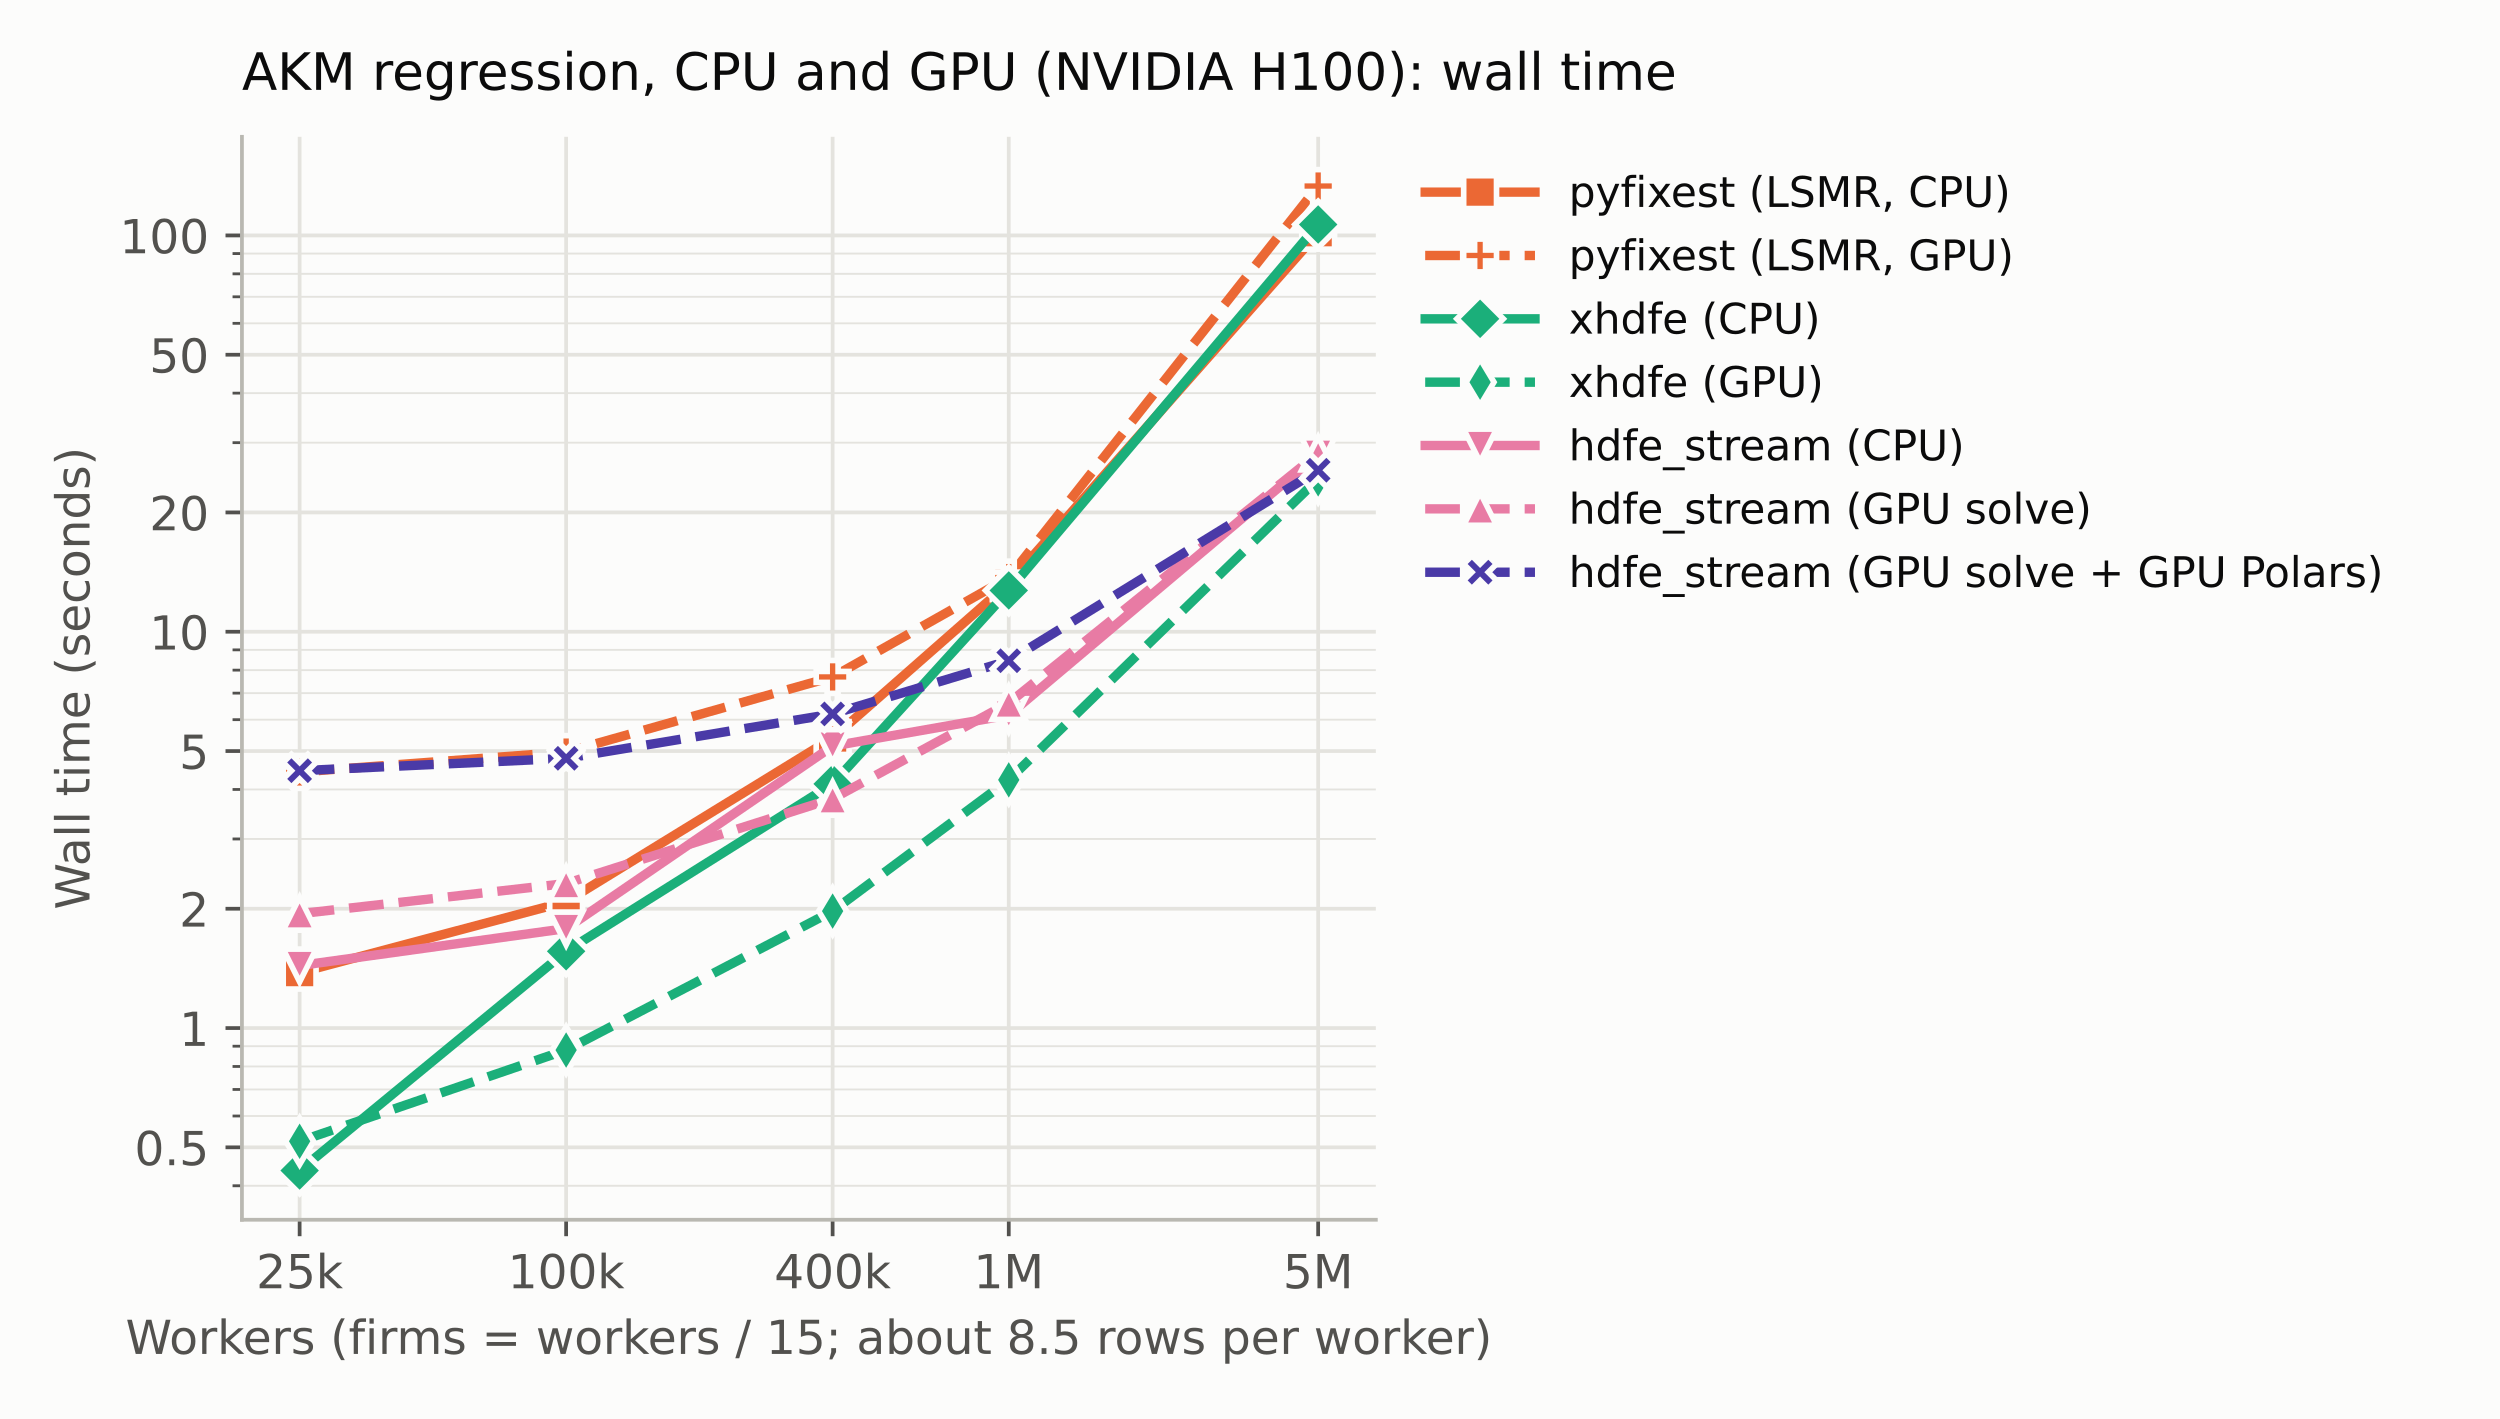
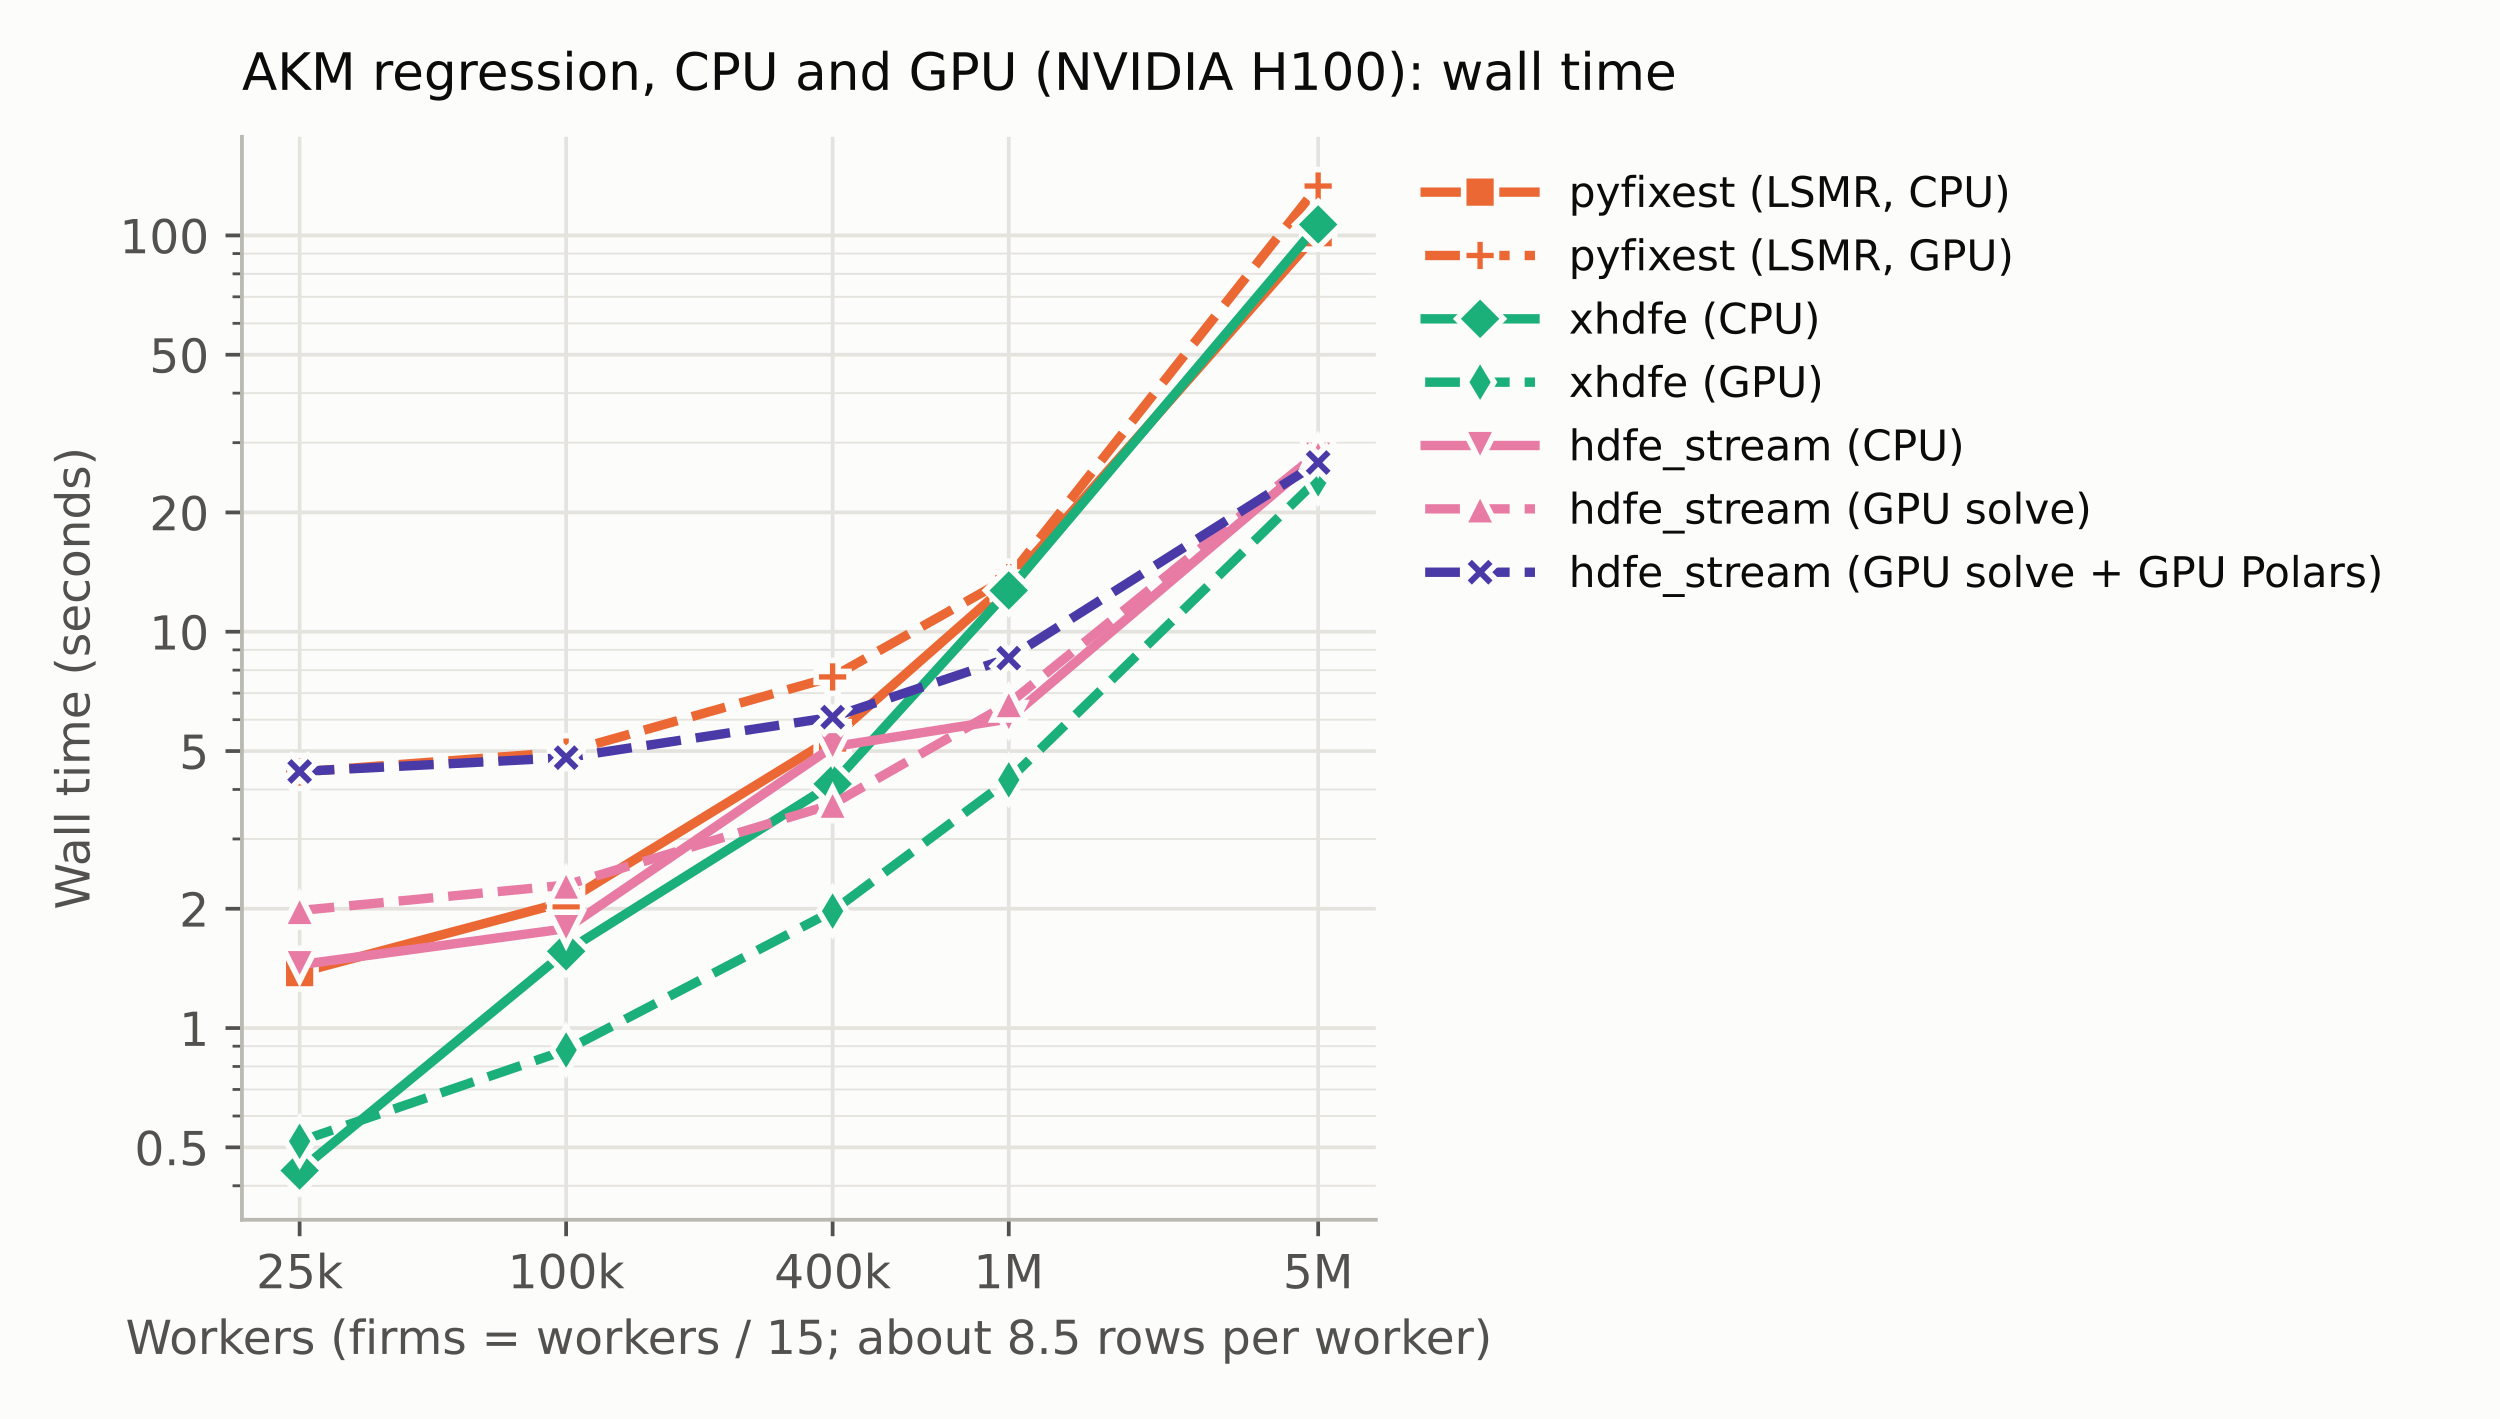
<svg xmlns="http://www.w3.org/2000/svg" xmlns:xlink="http://www.w3.org/1999/xlink" width="532.8pt" height="302.4pt" viewBox="0 0 532.8 302.4" version="1.1">
  <defs>
    <style type="text/css">*{stroke-linejoin: round; stroke-linecap: butt}</style>
  </defs>
  <g id="figure_1">
    <g id="patch_1">
      <path d="M 0 302.4  L 532.8 302.4  L 532.8 0  L 0 0  z " style="fill: #fcfcfb" />
    </g>
    <g id="axes_1">
      <g id="patch_2">
        <path d="M 51.562 259.955  L 293.22 259.955  L 293.22 29.157  L 51.562 29.157  z " style="fill: #fcfcfb" />
      </g>
      <g id="matplotlib.axis_1">
        <g id="xtick_1">
          <g id="line2d_1">
            <path d="M 63.857 259.955  L 63.857 29.157  " clip-path="url(#p1f1ab5a328)" style="fill: none; stroke: #e4e3de; stroke-width: 0.8; stroke-linecap: square" />
          </g>
          <g id="line2d_2">
            <defs>
              <path id="m8ed865f432" d="M 0 0  L 0 3.5  " style="stroke: #52514e; stroke-width: 0.8" />
            </defs>
            <g>
              <use xlink:href="#m8ed865f432" x="63.857" y="259.955" style="fill: #52514e; stroke: #52514e; stroke-width: 0.8" />
            </g>
          </g>
          <g id="text_1">
            <text style="font-size: 10px; font-family: 'DejaVu Sans', 'Bitstream Vera Sans', 'Computer Modern Sans Serif', 'Lucida Grande', 'Verdana', 'Geneva', 'Lucid', 'Arial', 'Helvetica', 'Avant Garde', sans-serif; text-anchor: middle; fill: #52514e" x="63.857" y="274.554" transform="rotate(-0 63.85735 274.5537)">25k</text>
          </g>
        </g>
        <g id="xtick_2">
          <g id="line2d_3">
            <path d="M 120.653 259.955  L 120.653 29.157  " clip-path="url(#p1f1ab5a328)" style="fill: none; stroke: #e4e3de; stroke-width: 0.8; stroke-linecap: square" />
          </g>
          <g id="line2d_4">
            <g>
              <use xlink:href="#m8ed865f432" x="120.653" y="259.955" style="fill: #52514e; stroke: #52514e; stroke-width: 0.8" />
            </g>
          </g>
          <g id="text_2">
            <text style="font-size: 10px; font-family: 'DejaVu Sans', 'Bitstream Vera Sans', 'Computer Modern Sans Serif', 'Lucida Grande', 'Verdana', 'Geneva', 'Lucid', 'Arial', 'Helvetica', 'Avant Garde', sans-serif; text-anchor: middle; fill: #52514e" x="120.653" y="274.554" transform="rotate(-0 120.6526 274.5537)">100k</text>
          </g>
        </g>
        <g id="xtick_3">
          <g id="line2d_5">
            <path d="M 177.448 259.955  L 177.448 29.157  " clip-path="url(#p1f1ab5a328)" style="fill: none; stroke: #e4e3de; stroke-width: 0.8; stroke-linecap: square" />
          </g>
          <g id="line2d_6">
            <g>
              <use xlink:href="#m8ed865f432" x="177.448" y="259.955" style="fill: #52514e; stroke: #52514e; stroke-width: 0.8" />
            </g>
          </g>
          <g id="text_3">
            <text style="font-size: 10px; font-family: 'DejaVu Sans', 'Bitstream Vera Sans', 'Computer Modern Sans Serif', 'Lucida Grande', 'Verdana', 'Geneva', 'Lucid', 'Arial', 'Helvetica', 'Avant Garde', sans-serif; text-anchor: middle; fill: #52514e" x="177.448" y="274.554" transform="rotate(-0 177.4478 274.5537)">400k</text>
          </g>
        </g>
        <g id="xtick_4">
          <g id="line2d_7">
            <path d="M 214.987 259.955  L 214.987 29.157  " clip-path="url(#p1f1ab5a328)" style="fill: none; stroke: #e4e3de; stroke-width: 0.8; stroke-linecap: square" />
          </g>
          <g id="line2d_8">
            <g>
              <use xlink:href="#m8ed865f432" x="214.987" y="259.955" style="fill: #52514e; stroke: #52514e; stroke-width: 0.8" />
            </g>
          </g>
          <g id="text_4">
            <text style="font-size: 10px; font-family: 'DejaVu Sans', 'Bitstream Vera Sans', 'Computer Modern Sans Serif', 'Lucida Grande', 'Verdana', 'Geneva', 'Lucid', 'Arial', 'Helvetica', 'Avant Garde', sans-serif; text-anchor: middle; fill: #52514e" x="214.987" y="274.553" transform="rotate(-0 214.9873 274.553)">1M</text>
          </g>
        </g>
        <g id="xtick_5">
          <g id="line2d_9">
            <path d="M 280.925 259.955  L 280.925 29.157  " clip-path="url(#p1f1ab5a328)" style="fill: none; stroke: #e4e3de; stroke-width: 0.8; stroke-linecap: square" />
          </g>
          <g id="line2d_10">
            <g>
              <use xlink:href="#m8ed865f432" x="280.925" y="259.955" style="fill: #52514e; stroke: #52514e; stroke-width: 0.8" />
            </g>
          </g>
          <g id="text_5">
            <text style="font-size: 10px; font-family: 'DejaVu Sans', 'Bitstream Vera Sans', 'Computer Modern Sans Serif', 'Lucida Grande', 'Verdana', 'Geneva', 'Lucid', 'Arial', 'Helvetica', 'Avant Garde', sans-serif; text-anchor: middle; fill: #52514e" x="280.925" y="274.553" transform="rotate(-0 280.9245 274.553)">5M</text>
          </g>
        </g>
        <g id="text_6">
          <text style="font-size: 10px; font-family: 'DejaVu Sans', 'Bitstream Vera Sans', 'Computer Modern Sans Serif', 'Lucida Grande', 'Verdana', 'Geneva', 'Lucid', 'Arial', 'Helvetica', 'Avant Garde', sans-serif; text-anchor: middle; fill: #52514e" x="172.391" y="288.555" transform="rotate(-0 172.3909 288.5545)">Workers (firms = workers / 15; about 8.5 rows per worker)</text>
        </g>
      </g>
      <g id="matplotlib.axis_2">
        <g id="ytick_1">
          <g id="line2d_11">
            <path d="M 51.562 244.524  L 293.22 244.524  " clip-path="url(#p1f1ab5a328)" style="fill: none; stroke: #e4e3de; stroke-width: 0.8; stroke-linecap: square" />
          </g>
          <g id="line2d_12">
            <defs>
              <path id="mcf4f93b4a9" d="M 0 0  L -3.5 0  " style="stroke: #52514e; stroke-width: 0.8" />
            </defs>
            <g>
              <use xlink:href="#mcf4f93b4a9" x="51.562" y="244.524" style="fill: #52514e; stroke: #52514e; stroke-width: 0.8" />
            </g>
          </g>
          <g id="text_7">
            <text style="font-size: 10px; font-family: 'DejaVu Sans', 'Bitstream Vera Sans', 'Computer Modern Sans Serif', 'Lucida Grande', 'Verdana', 'Geneva', 'Lucid', 'Arial', 'Helvetica', 'Avant Garde', sans-serif; text-anchor: end; fill: #52514e" x="44.562" y="248.323" transform="rotate(-0 44.56234 248.3232)">0.5</text>
          </g>
        </g>
        <g id="ytick_2">
          <g id="line2d_13">
            <path d="M 51.562 219.099  L 293.22 219.099  " clip-path="url(#p1f1ab5a328)" style="fill: none; stroke: #e4e3de; stroke-width: 0.8; stroke-linecap: square" />
          </g>
          <g id="line2d_14">
            <g>
              <use xlink:href="#mcf4f93b4a9" x="51.562" y="219.099" style="fill: #52514e; stroke: #52514e; stroke-width: 0.8" />
            </g>
          </g>
          <g id="text_8">
            <text style="font-size: 10px; font-family: 'DejaVu Sans', 'Bitstream Vera Sans', 'Computer Modern Sans Serif', 'Lucida Grande', 'Verdana', 'Geneva', 'Lucid', 'Arial', 'Helvetica', 'Avant Garde', sans-serif; text-anchor: end; fill: #52514e" x="44.562" y="222.898" transform="rotate(-0 44.56234 222.8976)">1</text>
          </g>
        </g>
        <g id="ytick_3">
          <g id="line2d_15">
            <path d="M 51.562 193.673  L 293.22 193.673  " clip-path="url(#p1f1ab5a328)" style="fill: none; stroke: #e4e3de; stroke-width: 0.8; stroke-linecap: square" />
          </g>
          <g id="line2d_16">
            <g>
              <use xlink:href="#mcf4f93b4a9" x="51.562" y="193.673" style="fill: #52514e; stroke: #52514e; stroke-width: 0.8" />
            </g>
          </g>
          <g id="text_9">
            <text style="font-size: 10px; font-family: 'DejaVu Sans', 'Bitstream Vera Sans', 'Computer Modern Sans Serif', 'Lucida Grande', 'Verdana', 'Geneva', 'Lucid', 'Arial', 'Helvetica', 'Avant Garde', sans-serif; text-anchor: end; fill: #52514e" x="44.562" y="197.472" transform="rotate(-0 44.56234 197.4719)">2</text>
          </g>
        </g>
        <g id="ytick_4">
          <g id="line2d_17">
            <path d="M 51.562 160.062  L 293.22 160.062  " clip-path="url(#p1f1ab5a328)" style="fill: none; stroke: #e4e3de; stroke-width: 0.8; stroke-linecap: square" />
          </g>
          <g id="line2d_18">
            <g>
              <use xlink:href="#mcf4f93b4a9" x="51.562" y="160.062" style="fill: #52514e; stroke: #52514e; stroke-width: 0.8" />
            </g>
          </g>
          <g id="text_10">
            <text style="font-size: 10px; font-family: 'DejaVu Sans', 'Bitstream Vera Sans', 'Computer Modern Sans Serif', 'Lucida Grande', 'Verdana', 'Geneva', 'Lucid', 'Arial', 'Helvetica', 'Avant Garde', sans-serif; text-anchor: end; fill: #52514e" x="44.562" y="163.861" transform="rotate(-0 44.56234 163.8609)">5</text>
          </g>
        </g>
        <g id="ytick_5">
          <g id="line2d_19">
            <path d="M 51.562 134.636  L 293.22 134.636  " clip-path="url(#p1f1ab5a328)" style="fill: none; stroke: #e4e3de; stroke-width: 0.8; stroke-linecap: square" />
          </g>
          <g id="line2d_20">
            <g>
              <use xlink:href="#mcf4f93b4a9" x="51.562" y="134.636" style="fill: #52514e; stroke: #52514e; stroke-width: 0.8" />
            </g>
          </g>
          <g id="text_11">
            <text style="font-size: 10px; font-family: 'DejaVu Sans', 'Bitstream Vera Sans', 'Computer Modern Sans Serif', 'Lucida Grande', 'Verdana', 'Geneva', 'Lucid', 'Arial', 'Helvetica', 'Avant Garde', sans-serif; text-anchor: end; fill: #52514e" x="44.562" y="138.435" transform="rotate(-0 44.56234 138.4352)">10</text>
          </g>
        </g>
        <g id="ytick_6">
          <g id="line2d_21">
            <path d="M 51.562 109.211  L 293.22 109.211  " clip-path="url(#p1f1ab5a328)" style="fill: none; stroke: #e4e3de; stroke-width: 0.8; stroke-linecap: square" />
          </g>
          <g id="line2d_22">
            <g>
              <use xlink:href="#mcf4f93b4a9" x="51.562" y="109.211" style="fill: #52514e; stroke: #52514e; stroke-width: 0.8" />
            </g>
          </g>
          <g id="text_12">
            <text style="font-size: 10px; font-family: 'DejaVu Sans', 'Bitstream Vera Sans', 'Computer Modern Sans Serif', 'Lucida Grande', 'Verdana', 'Geneva', 'Lucid', 'Arial', 'Helvetica', 'Avant Garde', sans-serif; text-anchor: end; fill: #52514e" x="44.562" y="113.01" transform="rotate(-0 44.56234 113.0095)">20</text>
          </g>
        </g>
        <g id="ytick_7">
          <g id="line2d_23">
            <path d="M 51.562 75.6  L 293.22 75.6  " clip-path="url(#p1f1ab5a328)" style="fill: none; stroke: #e4e3de; stroke-width: 0.8; stroke-linecap: square" />
          </g>
          <g id="line2d_24">
            <g>
              <use xlink:href="#mcf4f93b4a9" x="51.562" y="75.6" style="fill: #52514e; stroke: #52514e; stroke-width: 0.8" />
            </g>
          </g>
          <g id="text_13">
            <text style="font-size: 10px; font-family: 'DejaVu Sans', 'Bitstream Vera Sans', 'Computer Modern Sans Serif', 'Lucida Grande', 'Verdana', 'Geneva', 'Lucid', 'Arial', 'Helvetica', 'Avant Garde', sans-serif; text-anchor: end; fill: #52514e" x="44.562" y="79.399" transform="rotate(-0 44.56234 79.39859)">50</text>
          </g>
        </g>
        <g id="ytick_8">
          <g id="line2d_25">
            <path d="M 51.562 50.174  L 293.22 50.174  " clip-path="url(#p1f1ab5a328)" style="fill: none; stroke: #e4e3de; stroke-width: 0.8; stroke-linecap: square" />
          </g>
          <g id="line2d_26">
            <g>
              <use xlink:href="#mcf4f93b4a9" x="51.562" y="50.174" style="fill: #52514e; stroke: #52514e; stroke-width: 0.8" />
            </g>
          </g>
          <g id="text_14">
            <text style="font-size: 10px; font-family: 'DejaVu Sans', 'Bitstream Vera Sans', 'Computer Modern Sans Serif', 'Lucida Grande', 'Verdana', 'Geneva', 'Lucid', 'Arial', 'Helvetica', 'Avant Garde', sans-serif; text-anchor: end; fill: #52514e" x="44.562" y="53.973" transform="rotate(-0 44.56234 53.97289)">100</text>
          </g>
        </g>
        <g id="ytick_9">
          <g id="line2d_27">
            <path d="M 51.562 252.71  L 293.22 252.71  " clip-path="url(#p1f1ab5a328)" style="fill: none; stroke: #e4e3de; stroke-width: 0.4; stroke-linecap: square" />
          </g>
          <g id="line2d_28">
            <defs>
              <path id="mec2caca15e" d="M 0 0  L -2 0  " style="stroke: #52514e; stroke-width: 0.6" />
            </defs>
            <g>
              <use xlink:href="#mec2caca15e" x="51.562" y="252.71" style="fill: #52514e; stroke: #52514e; stroke-width: 0.6" />
            </g>
          </g>
        </g>
        <g id="ytick_10">
          <g id="line2d_29">
            <path d="M 51.562 237.837  L 293.22 237.837  " clip-path="url(#p1f1ab5a328)" style="fill: none; stroke: #e4e3de; stroke-width: 0.4; stroke-linecap: square" />
          </g>
          <g id="line2d_30">
            <g>
              <use xlink:href="#mec2caca15e" x="51.562" y="237.837" style="fill: #52514e; stroke: #52514e; stroke-width: 0.6" />
            </g>
          </g>
        </g>
        <g id="ytick_11">
          <g id="line2d_31">
            <path d="M 51.562 232.182  L 293.22 232.182  " clip-path="url(#p1f1ab5a328)" style="fill: none; stroke: #e4e3de; stroke-width: 0.4; stroke-linecap: square" />
          </g>
          <g id="line2d_32">
            <g>
              <use xlink:href="#mec2caca15e" x="51.562" y="232.182" style="fill: #52514e; stroke: #52514e; stroke-width: 0.6" />
            </g>
          </g>
        </g>
        <g id="ytick_12">
          <g id="line2d_33">
            <path d="M 51.562 227.284  L 293.22 227.284  " clip-path="url(#p1f1ab5a328)" style="fill: none; stroke: #e4e3de; stroke-width: 0.4; stroke-linecap: square" />
          </g>
          <g id="line2d_34">
            <g>
              <use xlink:href="#mec2caca15e" x="51.562" y="227.284" style="fill: #52514e; stroke: #52514e; stroke-width: 0.6" />
            </g>
          </g>
        </g>
        <g id="ytick_13">
          <g id="line2d_35">
            <path d="M 51.562 222.964  L 293.22 222.964  " clip-path="url(#p1f1ab5a328)" style="fill: none; stroke: #e4e3de; stroke-width: 0.4; stroke-linecap: square" />
          </g>
          <g id="line2d_36">
            <g>
              <use xlink:href="#mec2caca15e" x="51.562" y="222.964" style="fill: #52514e; stroke: #52514e; stroke-width: 0.6" />
            </g>
          </g>
        </g>
        <g id="ytick_14">
          <g id="line2d_37">
            <path d="M 51.562 178.8  L 293.22 178.8  " clip-path="url(#p1f1ab5a328)" style="fill: none; stroke: #e4e3de; stroke-width: 0.4; stroke-linecap: square" />
          </g>
          <g id="line2d_38">
            <g>
              <use xlink:href="#mec2caca15e" x="51.562" y="178.8" style="fill: #52514e; stroke: #52514e; stroke-width: 0.6" />
            </g>
          </g>
        </g>
        <g id="ytick_15">
          <g id="line2d_39">
            <path d="M 51.562 168.247  L 293.22 168.247  " clip-path="url(#p1f1ab5a328)" style="fill: none; stroke: #e4e3de; stroke-width: 0.4; stroke-linecap: square" />
          </g>
          <g id="line2d_40">
            <g>
              <use xlink:href="#mec2caca15e" x="51.562" y="168.247" style="fill: #52514e; stroke: #52514e; stroke-width: 0.6" />
            </g>
          </g>
        </g>
        <g id="ytick_16">
          <g id="line2d_41">
            <path d="M 51.562 153.374  L 293.22 153.374  " clip-path="url(#p1f1ab5a328)" style="fill: none; stroke: #e4e3de; stroke-width: 0.4; stroke-linecap: square" />
          </g>
          <g id="line2d_42">
            <g>
              <use xlink:href="#mec2caca15e" x="51.562" y="153.374" style="fill: #52514e; stroke: #52514e; stroke-width: 0.6" />
            </g>
          </g>
        </g>
        <g id="ytick_17">
          <g id="line2d_43">
            <path d="M 51.562 147.72  L 293.22 147.72  " clip-path="url(#p1f1ab5a328)" style="fill: none; stroke: #e4e3de; stroke-width: 0.4; stroke-linecap: square" />
          </g>
          <g id="line2d_44">
            <g>
              <use xlink:href="#mec2caca15e" x="51.562" y="147.72" style="fill: #52514e; stroke: #52514e; stroke-width: 0.6" />
            </g>
          </g>
        </g>
        <g id="ytick_18">
          <g id="line2d_45">
            <path d="M 51.562 142.822  L 293.22 142.822  " clip-path="url(#p1f1ab5a328)" style="fill: none; stroke: #e4e3de; stroke-width: 0.4; stroke-linecap: square" />
          </g>
          <g id="line2d_46">
            <g>
              <use xlink:href="#mec2caca15e" x="51.562" y="142.822" style="fill: #52514e; stroke: #52514e; stroke-width: 0.6" />
            </g>
          </g>
        </g>
        <g id="ytick_19">
          <g id="line2d_47">
            <path d="M 51.562 138.501  L 293.22 138.501  " clip-path="url(#p1f1ab5a328)" style="fill: none; stroke: #e4e3de; stroke-width: 0.4; stroke-linecap: square" />
          </g>
          <g id="line2d_48">
            <g>
              <use xlink:href="#mec2caca15e" x="51.562" y="138.501" style="fill: #52514e; stroke: #52514e; stroke-width: 0.6" />
            </g>
          </g>
        </g>
        <g id="ytick_20">
          <g id="line2d_49">
            <path d="M 51.562 94.338  L 293.22 94.338  " clip-path="url(#p1f1ab5a328)" style="fill: none; stroke: #e4e3de; stroke-width: 0.4; stroke-linecap: square" />
          </g>
          <g id="line2d_50">
            <g>
              <use xlink:href="#mec2caca15e" x="51.562" y="94.338" style="fill: #52514e; stroke: #52514e; stroke-width: 0.6" />
            </g>
          </g>
        </g>
        <g id="ytick_21">
          <g id="line2d_51">
            <path d="M 51.562 83.785  L 293.22 83.785  " clip-path="url(#p1f1ab5a328)" style="fill: none; stroke: #e4e3de; stroke-width: 0.4; stroke-linecap: square" />
          </g>
          <g id="line2d_52">
            <g>
              <use xlink:href="#mec2caca15e" x="51.562" y="83.785" style="fill: #52514e; stroke: #52514e; stroke-width: 0.6" />
            </g>
          </g>
        </g>
        <g id="ytick_22">
          <g id="line2d_53">
            <path d="M 51.562 68.912  L 293.22 68.912  " clip-path="url(#p1f1ab5a328)" style="fill: none; stroke: #e4e3de; stroke-width: 0.4; stroke-linecap: square" />
          </g>
          <g id="line2d_54">
            <g>
              <use xlink:href="#mec2caca15e" x="51.562" y="68.912" style="fill: #52514e; stroke: #52514e; stroke-width: 0.6" />
            </g>
          </g>
        </g>
        <g id="ytick_23">
          <g id="line2d_55">
            <path d="M 51.562 63.257  L 293.22 63.257  " clip-path="url(#p1f1ab5a328)" style="fill: none; stroke: #e4e3de; stroke-width: 0.4; stroke-linecap: square" />
          </g>
          <g id="line2d_56">
            <g>
              <use xlink:href="#mec2caca15e" x="51.562" y="63.257" style="fill: #52514e; stroke: #52514e; stroke-width: 0.6" />
            </g>
          </g>
        </g>
        <g id="ytick_24">
          <g id="line2d_57">
            <path d="M 51.562 58.359  L 293.22 58.359  " clip-path="url(#p1f1ab5a328)" style="fill: none; stroke: #e4e3de; stroke-width: 0.4; stroke-linecap: square" />
          </g>
          <g id="line2d_58">
            <g>
              <use xlink:href="#mec2caca15e" x="51.562" y="58.359" style="fill: #52514e; stroke: #52514e; stroke-width: 0.6" />
            </g>
          </g>
        </g>
        <g id="ytick_25">
          <g id="line2d_59">
            <path d="M 51.562 54.039  L 293.22 54.039  " clip-path="url(#p1f1ab5a328)" style="fill: none; stroke: #e4e3de; stroke-width: 0.4; stroke-linecap: square" />
          </g>
          <g id="line2d_60">
            <g>
              <use xlink:href="#mec2caca15e" x="51.562" y="54.039" style="fill: #52514e; stroke: #52514e; stroke-width: 0.6" />
            </g>
          </g>
        </g>
        <g id="text_15">
          <text style="font-size: 10px; font-family: 'DejaVu Sans', 'Bitstream Vera Sans', 'Computer Modern Sans Serif', 'Lucida Grande', 'Verdana', 'Geneva', 'Lucid', 'Arial', 'Helvetica', 'Avant Garde', sans-serif; text-anchor: middle; fill: #52514e" x="19.073" y="144.556" transform="rotate(-90 19.0725 144.5564)">Wall time (seconds)</text>
        </g>
      </g>
      <g id="patch_3">
        <path d="M 51.562 259.955  L 51.562 29.157  " style="fill: none; stroke: #b9b8b1; stroke-width: 0.8; stroke-linejoin: miter; stroke-linecap: square" />
      </g>
      <g id="patch_4">
        <path d="M 51.562 259.955  L 293.22 259.955  " style="fill: none; stroke: #b9b8b1; stroke-width: 0.8; stroke-linejoin: miter; stroke-linecap: square" />
      </g>
      <g id="line2d_61">
        <path d="M 63.857 207.284  L 120.653 192.164  L 177.448 157.287  L 214.987 124.303  L 280.925 49.597  " clip-path="url(#p1f1ab5a328)" style="fill: none; stroke: #eb6834; stroke-width: 2; stroke-linecap: square" />
        <defs>
          <path id="m14eded4514" d="M -3.5 3.5  L 3.5 3.5  L 3.5 -3.5  L -3.5 -3.5  z " style="stroke: #fcfcfb; stroke-width: 1.2; stroke-linejoin: miter" />
        </defs>
        <g clip-path="url(#p1f1ab5a328)">
          <use xlink:href="#m14eded4514" x="63.857" y="207.284" style="fill: #eb6834; stroke: #fcfcfb; stroke-width: 1.2; stroke-linejoin: miter" />
          <use xlink:href="#m14eded4514" x="120.653" y="192.164" style="fill: #eb6834; stroke: #fcfcfb; stroke-width: 1.2; stroke-linejoin: miter" />
          <use xlink:href="#m14eded4514" x="177.448" y="157.287" style="fill: #eb6834; stroke: #fcfcfb; stroke-width: 1.2; stroke-linejoin: miter" />
          <use xlink:href="#m14eded4514" x="214.987" y="124.303" style="fill: #eb6834; stroke: #fcfcfb; stroke-width: 1.2; stroke-linejoin: miter" />
          <use xlink:href="#m14eded4514" x="280.925" y="49.597" style="fill: #eb6834; stroke: #fcfcfb; stroke-width: 1.2; stroke-linejoin: miter" />
        </g>
      </g>
      <g id="line2d_62">
        <path d="M 63.857 164.519  L 120.653 160.283  L 177.448 144.267  L 214.987 123.094  L 280.925 39.648  " clip-path="url(#p1f1ab5a328)" style="fill: none; stroke-dasharray: 7.4,3.2; stroke-dashoffset: 0; stroke: #eb6834; stroke-width: 2" />
        <defs>
          <path id="m97d5aad50e" d="M -1.167 3.5  L 1.167 3.5  L 1.167 1.167  L 3.5 1.167  L 3.5 -1.167  L 1.167 -1.167  L 1.167 -3.5  L -1.167 -3.5  L -1.167 -1.167  L -3.5 -1.167  L -3.5 1.167  L -1.167 1.167  z " style="stroke: #fcfcfb; stroke-width: 1.2; stroke-linejoin: miter" />
        </defs>
        <g clip-path="url(#p1f1ab5a328)">
          <use xlink:href="#m97d5aad50e" x="63.857" y="164.519" style="fill: #eb6834; stroke: #fcfcfb; stroke-width: 1.2; stroke-linejoin: miter" />
          <use xlink:href="#m97d5aad50e" x="120.653" y="160.283" style="fill: #eb6834; stroke: #fcfcfb; stroke-width: 1.2; stroke-linejoin: miter" />
          <use xlink:href="#m97d5aad50e" x="177.448" y="144.267" style="fill: #eb6834; stroke: #fcfcfb; stroke-width: 1.2; stroke-linejoin: miter" />
          <use xlink:href="#m97d5aad50e" x="214.987" y="123.094" style="fill: #eb6834; stroke: #fcfcfb; stroke-width: 1.2; stroke-linejoin: miter" />
          <use xlink:href="#m97d5aad50e" x="280.925" y="39.648" style="fill: #eb6834; stroke: #fcfcfb; stroke-width: 1.2; stroke-linejoin: miter" />
        </g>
      </g>
      <g id="line2d_63">
        <path d="M 63.857 249.464  L 120.653 202.74  L 177.448 167.065  L 214.987 125.837  L 280.925 47.843  " clip-path="url(#p1f1ab5a328)" style="fill: none; stroke: #1baf7a; stroke-width: 2; stroke-linecap: square" />
        <defs>
          <path id="m30f5d41abb" d="M -0 4.95  L 4.95 0  L 0 -4.95  L -4.95 -0  z " style="stroke: #fcfcfb; stroke-width: 1.2; stroke-linejoin: miter" />
        </defs>
        <g clip-path="url(#p1f1ab5a328)">
          <use xlink:href="#m30f5d41abb" x="63.857" y="249.464" style="fill: #1baf7a; stroke: #fcfcfb; stroke-width: 1.2; stroke-linejoin: miter" />
          <use xlink:href="#m30f5d41abb" x="120.653" y="202.74" style="fill: #1baf7a; stroke: #fcfcfb; stroke-width: 1.2; stroke-linejoin: miter" />
          <use xlink:href="#m30f5d41abb" x="177.448" y="167.065" style="fill: #1baf7a; stroke: #fcfcfb; stroke-width: 1.2; stroke-linejoin: miter" />
          <use xlink:href="#m30f5d41abb" x="214.987" y="125.837" style="fill: #1baf7a; stroke: #fcfcfb; stroke-width: 1.2; stroke-linejoin: miter" />
          <use xlink:href="#m30f5d41abb" x="280.925" y="47.843" style="fill: #1baf7a; stroke: #fcfcfb; stroke-width: 1.2; stroke-linejoin: miter" />
        </g>
      </g>
      <g id="line2d_64">
        <path d="M 63.857 243.227  L 120.653 223.788  L 177.448 194.172  L 214.987 166.205  L 280.925 102.055  " clip-path="url(#p1f1ab5a328)" style="fill: none; stroke-dasharray: 7.4,3.2; stroke-dashoffset: 0; stroke: #1baf7a; stroke-width: 2" />
        <defs>
          <path id="m151dc466b5" d="M -0 4.95  L 2.97 0  L 0 -4.95  L -2.97 -0  z " style="stroke: #fcfcfb; stroke-width: 1.2; stroke-linejoin: miter" />
        </defs>
        <g clip-path="url(#p1f1ab5a328)">
          <use xlink:href="#m151dc466b5" x="63.857" y="243.227" style="fill: #1baf7a; stroke: #fcfcfb; stroke-width: 1.2; stroke-linejoin: miter" />
          <use xlink:href="#m151dc466b5" x="120.653" y="223.788" style="fill: #1baf7a; stroke: #fcfcfb; stroke-width: 1.2; stroke-linejoin: miter" />
          <use xlink:href="#m151dc466b5" x="177.448" y="194.172" style="fill: #1baf7a; stroke: #fcfcfb; stroke-width: 1.2; stroke-linejoin: miter" />
          <use xlink:href="#m151dc466b5" x="214.987" y="166.205" style="fill: #1baf7a; stroke: #fcfcfb; stroke-width: 1.2; stroke-linejoin: miter" />
          <use xlink:href="#m151dc466b5" x="280.925" y="102.055" style="fill: #1baf7a; stroke: #fcfcfb; stroke-width: 1.2; stroke-linejoin: miter" />
        </g>
      </g>
      <g id="line2d_65">
-         <path d="M 63.857 205.774  L 120.653 197.886  L 177.448 159.006  L 214.987 152.397  L 280.925 96.817  " clip-path="url(#p1f1ab5a328)" style="fill: none; stroke: #e87ba4; stroke-width: 2; stroke-linecap: square" />
+         <path d="M 63.857 205.596  L 120.653 197.906  L 177.448 159.149  L 214.987 153.222  L 280.925 97.226  " clip-path="url(#p1f1ab5a328)" style="fill: none; stroke: #e87ba4; stroke-width: 2; stroke-linecap: square" />
        <defs>
          <path id="m9a6e6bebf3" d="M -0 3.5  L 3.5 -3.5  L -3.5 -3.5  z " style="stroke: #fcfcfb; stroke-width: 1.2; stroke-linejoin: miter" />
        </defs>
        <g clip-path="url(#p1f1ab5a328)">
-           <use xlink:href="#m9a6e6bebf3" x="63.857" y="205.774" style="fill: #e87ba4; stroke: #fcfcfb; stroke-width: 1.2; stroke-linejoin: miter" />
-           <use xlink:href="#m9a6e6bebf3" x="120.653" y="197.886" style="fill: #e87ba4; stroke: #fcfcfb; stroke-width: 1.2; stroke-linejoin: miter" />
-           <use xlink:href="#m9a6e6bebf3" x="177.448" y="159.006" style="fill: #e87ba4; stroke: #fcfcfb; stroke-width: 1.2; stroke-linejoin: miter" />
-           <use xlink:href="#m9a6e6bebf3" x="214.987" y="152.397" style="fill: #e87ba4; stroke: #fcfcfb; stroke-width: 1.2; stroke-linejoin: miter" />
-           <use xlink:href="#m9a6e6bebf3" x="280.925" y="96.817" style="fill: #e87ba4; stroke: #fcfcfb; stroke-width: 1.2; stroke-linejoin: miter" />
+           <use xlink:href="#m9a6e6bebf3" x="63.857" y="205.596" style="fill: #e87ba4; stroke: #fcfcfb; stroke-width: 1.2; stroke-linejoin: miter" />
+           <use xlink:href="#m9a6e6bebf3" x="120.653" y="197.906" style="fill: #e87ba4; stroke: #fcfcfb; stroke-width: 1.2; stroke-linejoin: miter" />
+           <use xlink:href="#m9a6e6bebf3" x="177.448" y="159.149" style="fill: #e87ba4; stroke: #fcfcfb; stroke-width: 1.2; stroke-linejoin: miter" />
+           <use xlink:href="#m9a6e6bebf3" x="214.987" y="153.222" style="fill: #e87ba4; stroke: #fcfcfb; stroke-width: 1.2; stroke-linejoin: miter" />
+           <use xlink:href="#m9a6e6bebf3" x="280.925" y="97.226" style="fill: #e87ba4; stroke: #fcfcfb; stroke-width: 1.2; stroke-linejoin: miter" />
        </g>
      </g>
      <g id="line2d_66">
-         <path d="M 63.857 194.734  L 120.653 188.292  L 177.448 170.226  L 214.987 149.828  L 280.925 96.646  " clip-path="url(#p1f1ab5a328)" style="fill: none; stroke-dasharray: 7.4,3.2; stroke-dashoffset: 0; stroke: #e87ba4; stroke-width: 2" />
+         <path d="M 63.857 194.042  L 120.653 188.626  L 177.448 171.396  L 214.987 149.95  L 280.925 96.553  " clip-path="url(#p1f1ab5a328)" style="fill: none; stroke-dasharray: 7.4,3.2; stroke-dashoffset: 0; stroke: #e87ba4; stroke-width: 2" />
        <defs>
          <path id="mac5e665253" d="M 0 -3.5  L -3.5 3.5  L 3.5 3.5  z " style="stroke: #fcfcfb; stroke-width: 1.2; stroke-linejoin: miter" />
        </defs>
        <g clip-path="url(#p1f1ab5a328)">
-           <use xlink:href="#mac5e665253" x="63.857" y="194.734" style="fill: #e87ba4; stroke: #fcfcfb; stroke-width: 1.2; stroke-linejoin: miter" />
-           <use xlink:href="#mac5e665253" x="120.653" y="188.292" style="fill: #e87ba4; stroke: #fcfcfb; stroke-width: 1.2; stroke-linejoin: miter" />
-           <use xlink:href="#mac5e665253" x="177.448" y="170.226" style="fill: #e87ba4; stroke: #fcfcfb; stroke-width: 1.2; stroke-linejoin: miter" />
-           <use xlink:href="#mac5e665253" x="214.987" y="149.828" style="fill: #e87ba4; stroke: #fcfcfb; stroke-width: 1.2; stroke-linejoin: miter" />
-           <use xlink:href="#mac5e665253" x="280.925" y="96.646" style="fill: #e87ba4; stroke: #fcfcfb; stroke-width: 1.2; stroke-linejoin: miter" />
+           <use xlink:href="#mac5e665253" x="63.857" y="194.042" style="fill: #e87ba4; stroke: #fcfcfb; stroke-width: 1.2; stroke-linejoin: miter" />
+           <use xlink:href="#mac5e665253" x="120.653" y="188.626" style="fill: #e87ba4; stroke: #fcfcfb; stroke-width: 1.2; stroke-linejoin: miter" />
+           <use xlink:href="#mac5e665253" x="177.448" y="171.396" style="fill: #e87ba4; stroke: #fcfcfb; stroke-width: 1.2; stroke-linejoin: miter" />
+           <use xlink:href="#mac5e665253" x="214.987" y="149.95" style="fill: #e87ba4; stroke: #fcfcfb; stroke-width: 1.2; stroke-linejoin: miter" />
+           <use xlink:href="#mac5e665253" x="280.925" y="96.553" style="fill: #e87ba4; stroke: #fcfcfb; stroke-width: 1.2; stroke-linejoin: miter" />
        </g>
      </g>
      <g id="line2d_67">
-         <path d="M 63.857 164.254  L 120.653 161.613  L 177.448 152.148  L 214.987 140.814  L 280.925 100.219  " clip-path="url(#p1f1ab5a328)" style="fill: none; stroke-dasharray: 7.4,3.2; stroke-dashoffset: 0; stroke: #4a3aa7; stroke-width: 2" />
+         <path d="M 63.857 164.411  L 120.653 161.476  L 177.448 152.828  L 214.987 140.263  L 280.925 98.577  " clip-path="url(#p1f1ab5a328)" style="fill: none; stroke-dasharray: 7.4,3.2; stroke-dashoffset: 0; stroke: #4a3aa7; stroke-width: 2" />
        <defs>
          <path id="m1806be16ce" d="M -1.75 3.5  L 0 1.75  L 1.75 3.5  L 3.5 1.75  L 1.75 0  L 3.5 -1.75  L 1.75 -3.5  L 0 -1.75  L -1.75 -3.5  L -3.5 -1.75  L -1.75 0  L -3.5 1.75  z " style="stroke: #fcfcfb; stroke-width: 1.2; stroke-linejoin: miter" />
        </defs>
        <g clip-path="url(#p1f1ab5a328)">
-           <use xlink:href="#m1806be16ce" x="63.857" y="164.254" style="fill: #4a3aa7; stroke: #fcfcfb; stroke-width: 1.2; stroke-linejoin: miter" />
-           <use xlink:href="#m1806be16ce" x="120.653" y="161.613" style="fill: #4a3aa7; stroke: #fcfcfb; stroke-width: 1.2; stroke-linejoin: miter" />
-           <use xlink:href="#m1806be16ce" x="177.448" y="152.148" style="fill: #4a3aa7; stroke: #fcfcfb; stroke-width: 1.2; stroke-linejoin: miter" />
-           <use xlink:href="#m1806be16ce" x="214.987" y="140.814" style="fill: #4a3aa7; stroke: #fcfcfb; stroke-width: 1.2; stroke-linejoin: miter" />
-           <use xlink:href="#m1806be16ce" x="280.925" y="100.219" style="fill: #4a3aa7; stroke: #fcfcfb; stroke-width: 1.2; stroke-linejoin: miter" />
+           <use xlink:href="#m1806be16ce" x="63.857" y="164.411" style="fill: #4a3aa7; stroke: #fcfcfb; stroke-width: 1.2; stroke-linejoin: miter" />
+           <use xlink:href="#m1806be16ce" x="120.653" y="161.476" style="fill: #4a3aa7; stroke: #fcfcfb; stroke-width: 1.2; stroke-linejoin: miter" />
+           <use xlink:href="#m1806be16ce" x="177.448" y="152.828" style="fill: #4a3aa7; stroke: #fcfcfb; stroke-width: 1.2; stroke-linejoin: miter" />
+           <use xlink:href="#m1806be16ce" x="214.987" y="140.263" style="fill: #4a3aa7; stroke: #fcfcfb; stroke-width: 1.2; stroke-linejoin: miter" />
+           <use xlink:href="#m1806be16ce" x="280.925" y="98.577" style="fill: #4a3aa7; stroke: #fcfcfb; stroke-width: 1.2; stroke-linejoin: miter" />
        </g>
      </g>
      <g id="text_16">
        <text style="font-size: 11px; font-family: 'DejaVu Sans', 'Bitstream Vera Sans', 'Computer Modern Sans Serif', 'Lucida Grande', 'Verdana', 'Geneva', 'Lucid', 'Arial', 'Helvetica', 'Avant Garde', sans-serif; text-anchor: start; fill: #0b0b0b" x="51.562" y="19.157" transform="rotate(-0 51.56234 19.15742)">AKM regression, CPU and GPU (NVIDIA H100): wall time</text>
      </g>
      <g id="legend_1">
        <g id="line2d_68">
          <path d="M 303.736 40.946  L 315.436 40.946  L 327.136 40.946  " style="fill: none; stroke: #eb6834; stroke-width: 2; stroke-linecap: square" />
          <g>
            <use xlink:href="#m14eded4514" x="315.436" y="40.946" style="fill: #eb6834; stroke: #fcfcfb; stroke-width: 1.2; stroke-linejoin: miter" />
          </g>
        </g>
        <g id="text_17">
          <text style="font-size: 9px; font-family: 'DejaVu Sans', 'Bitstream Vera Sans', 'Computer Modern Sans Serif', 'Lucida Grande', 'Verdana', 'Geneva', 'Lucid', 'Arial', 'Helvetica', 'Avant Garde', sans-serif; text-anchor: start; fill: #0b0b0b" x="334.336" y="44.096" transform="rotate(-0 334.3361 44.09602)">pyfixest (LSMR, CPU)</text>
        </g>
        <g id="line2d_69">
          <path d="M 303.736 54.447  L 315.436 54.447  L 327.136 54.447  " style="fill: none; stroke-dasharray: 7.4,3.2; stroke-dashoffset: 0; stroke: #eb6834; stroke-width: 2" />
          <g>
            <use xlink:href="#m97d5aad50e" x="315.436" y="54.447" style="fill: #eb6834; stroke: #fcfcfb; stroke-width: 1.2; stroke-linejoin: miter" />
          </g>
        </g>
        <g id="text_18">
          <text style="font-size: 9px; font-family: 'DejaVu Sans', 'Bitstream Vera Sans', 'Computer Modern Sans Serif', 'Lucida Grande', 'Verdana', 'Geneva', 'Lucid', 'Arial', 'Helvetica', 'Avant Garde', sans-serif; text-anchor: start; fill: #0b0b0b" x="334.336" y="57.597" transform="rotate(-0 334.3361 57.59672)">pyfixest (LSMR, GPU)</text>
        </g>
        <g id="line2d_70">
          <path d="M 303.736 67.947  L 315.436 67.947  L 327.136 67.947  " style="fill: none; stroke: #1baf7a; stroke-width: 2; stroke-linecap: square" />
          <g>
            <use xlink:href="#m30f5d41abb" x="315.436" y="67.947" style="fill: #1baf7a; stroke: #fcfcfb; stroke-width: 1.2; stroke-linejoin: miter" />
          </g>
        </g>
        <g id="text_19">
          <text style="font-size: 9px; font-family: 'DejaVu Sans', 'Bitstream Vera Sans', 'Computer Modern Sans Serif', 'Lucida Grande', 'Verdana', 'Geneva', 'Lucid', 'Arial', 'Helvetica', 'Avant Garde', sans-serif; text-anchor: start; fill: #0b0b0b" x="334.336" y="71.097" transform="rotate(-0 334.3361 71.09742)">xhdfe (CPU)</text>
        </g>
        <g id="line2d_71">
          <path d="M 303.736 81.448  L 315.436 81.448  L 327.136 81.448  " style="fill: none; stroke-dasharray: 7.4,3.2; stroke-dashoffset: 0; stroke: #1baf7a; stroke-width: 2" />
          <g>
            <use xlink:href="#m151dc466b5" x="315.436" y="81.448" style="fill: #1baf7a; stroke: #fcfcfb; stroke-width: 1.2; stroke-linejoin: miter" />
          </g>
        </g>
        <g id="text_20">
          <text style="font-size: 9px; font-family: 'DejaVu Sans', 'Bitstream Vera Sans', 'Computer Modern Sans Serif', 'Lucida Grande', 'Verdana', 'Geneva', 'Lucid', 'Arial', 'Helvetica', 'Avant Garde', sans-serif; text-anchor: start; fill: #0b0b0b" x="334.336" y="84.598" transform="rotate(-0 334.3361 84.59812)">xhdfe (GPU)</text>
        </g>
        <g id="line2d_72">
          <path d="M 303.736 94.949  L 315.436 94.949  L 327.136 94.949  " style="fill: none; stroke: #e87ba4; stroke-width: 2; stroke-linecap: square" />
          <g>
            <use xlink:href="#m9a6e6bebf3" x="315.436" y="94.949" style="fill: #e87ba4; stroke: #fcfcfb; stroke-width: 1.2; stroke-linejoin: miter" />
          </g>
        </g>
        <g id="text_21">
          <text style="font-size: 9px; font-family: 'DejaVu Sans', 'Bitstream Vera Sans', 'Computer Modern Sans Serif', 'Lucida Grande', 'Verdana', 'Geneva', 'Lucid', 'Arial', 'Helvetica', 'Avant Garde', sans-serif; text-anchor: start; fill: #0b0b0b" x="334.336" y="98.099" transform="rotate(-0 334.3361 98.09883)">hdfe_stream (CPU)</text>
        </g>
        <g id="line2d_73">
          <path d="M 303.736 108.45  L 315.436 108.45  L 327.136 108.45  " style="fill: none; stroke-dasharray: 7.4,3.2; stroke-dashoffset: 0; stroke: #e87ba4; stroke-width: 2" />
          <g>
            <use xlink:href="#mac5e665253" x="315.436" y="108.45" style="fill: #e87ba4; stroke: #fcfcfb; stroke-width: 1.2; stroke-linejoin: miter" />
          </g>
        </g>
        <g id="text_22">
          <text style="font-size: 9px; font-family: 'DejaVu Sans', 'Bitstream Vera Sans', 'Computer Modern Sans Serif', 'Lucida Grande', 'Verdana', 'Geneva', 'Lucid', 'Arial', 'Helvetica', 'Avant Garde', sans-serif; text-anchor: start; fill: #0b0b0b" x="334.336" y="111.6" transform="rotate(-0 334.3361 111.5995)">hdfe_stream (GPU solve)</text>
        </g>
        <g id="line2d_74">
          <path d="M 303.736 121.95  L 315.436 121.95  L 327.136 121.95  " style="fill: none; stroke-dasharray: 7.4,3.2; stroke-dashoffset: 0; stroke: #4a3aa7; stroke-width: 2" />
          <g>
            <use xlink:href="#m1806be16ce" x="315.436" y="121.95" style="fill: #4a3aa7; stroke: #fcfcfb; stroke-width: 1.2; stroke-linejoin: miter" />
          </g>
        </g>
        <g id="text_23">
          <text style="font-size: 9px; font-family: 'DejaVu Sans', 'Bitstream Vera Sans', 'Computer Modern Sans Serif', 'Lucida Grande', 'Verdana', 'Geneva', 'Lucid', 'Arial', 'Helvetica', 'Avant Garde', sans-serif; text-anchor: start; fill: #0b0b0b" x="334.336" y="125.1" transform="rotate(-0 334.3361 125.1002)">hdfe_stream (GPU solve + GPU Polars)</text>
        </g>
      </g>
    </g>
  </g>
  <defs>
    <clipPath id="p1f1ab5a328">
      <rect x="51.562" y="29.157" width="241.657" height="230.798" />
    </clipPath>
  </defs>
</svg>
